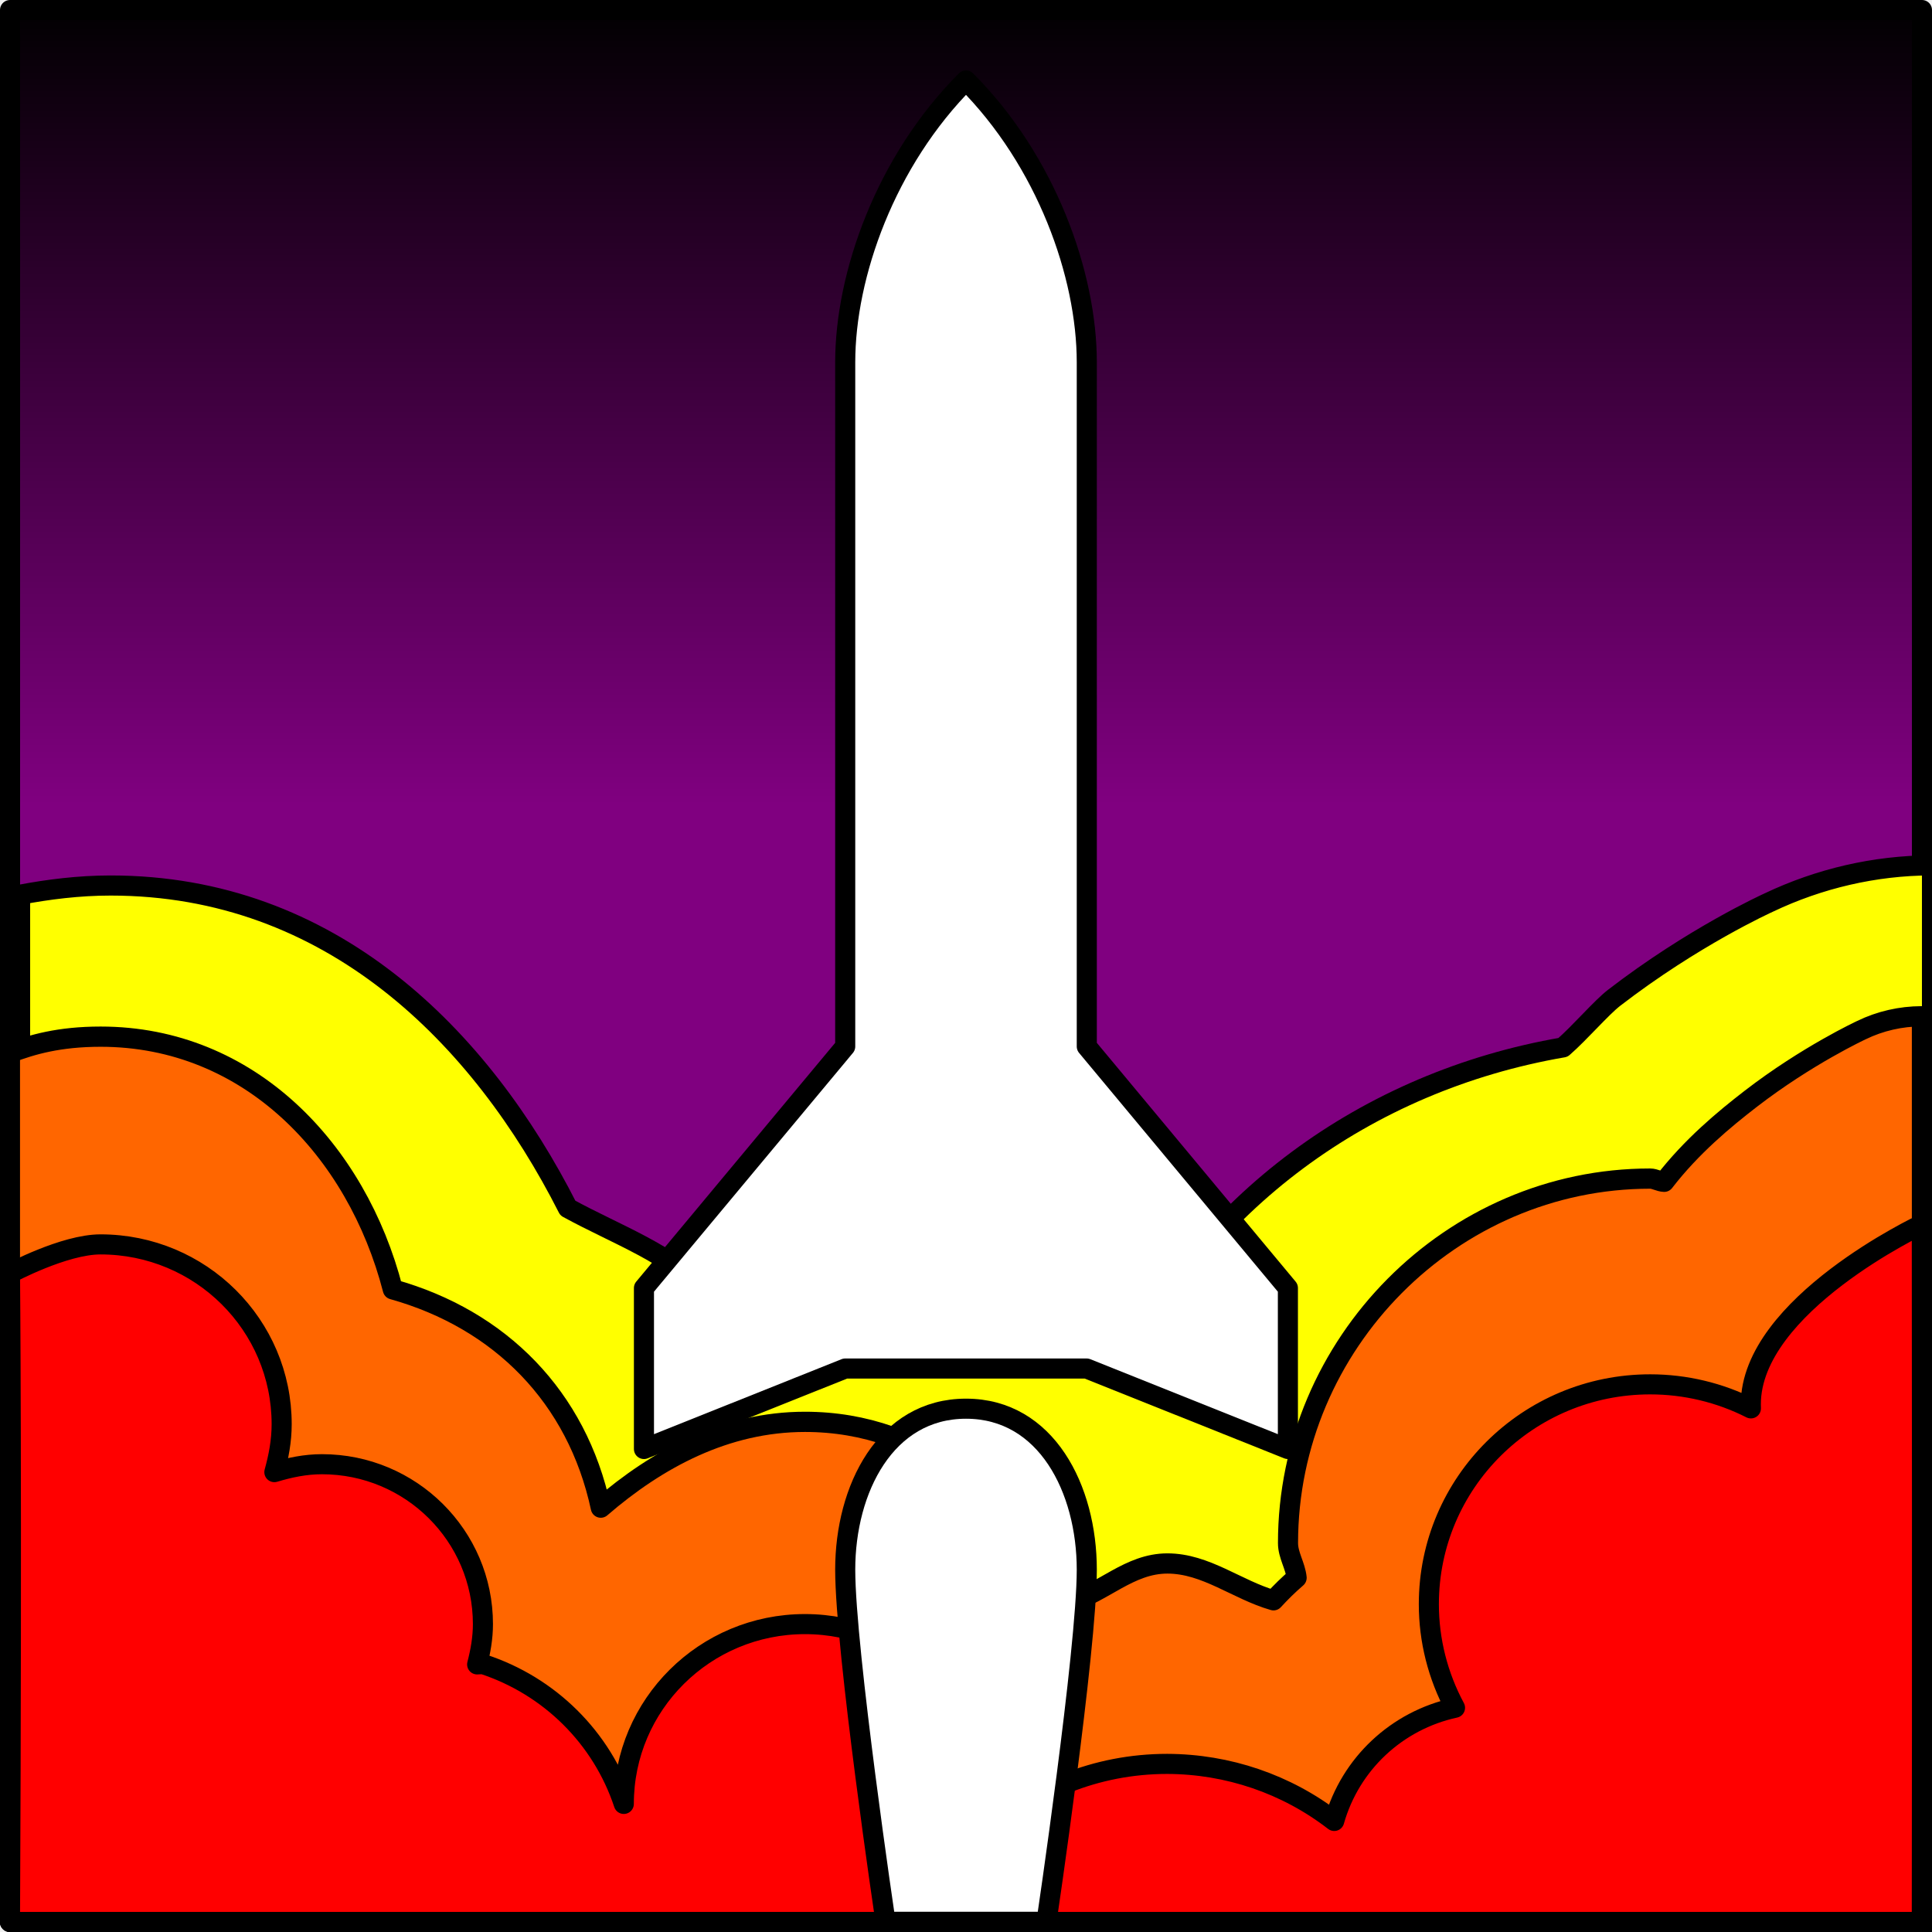
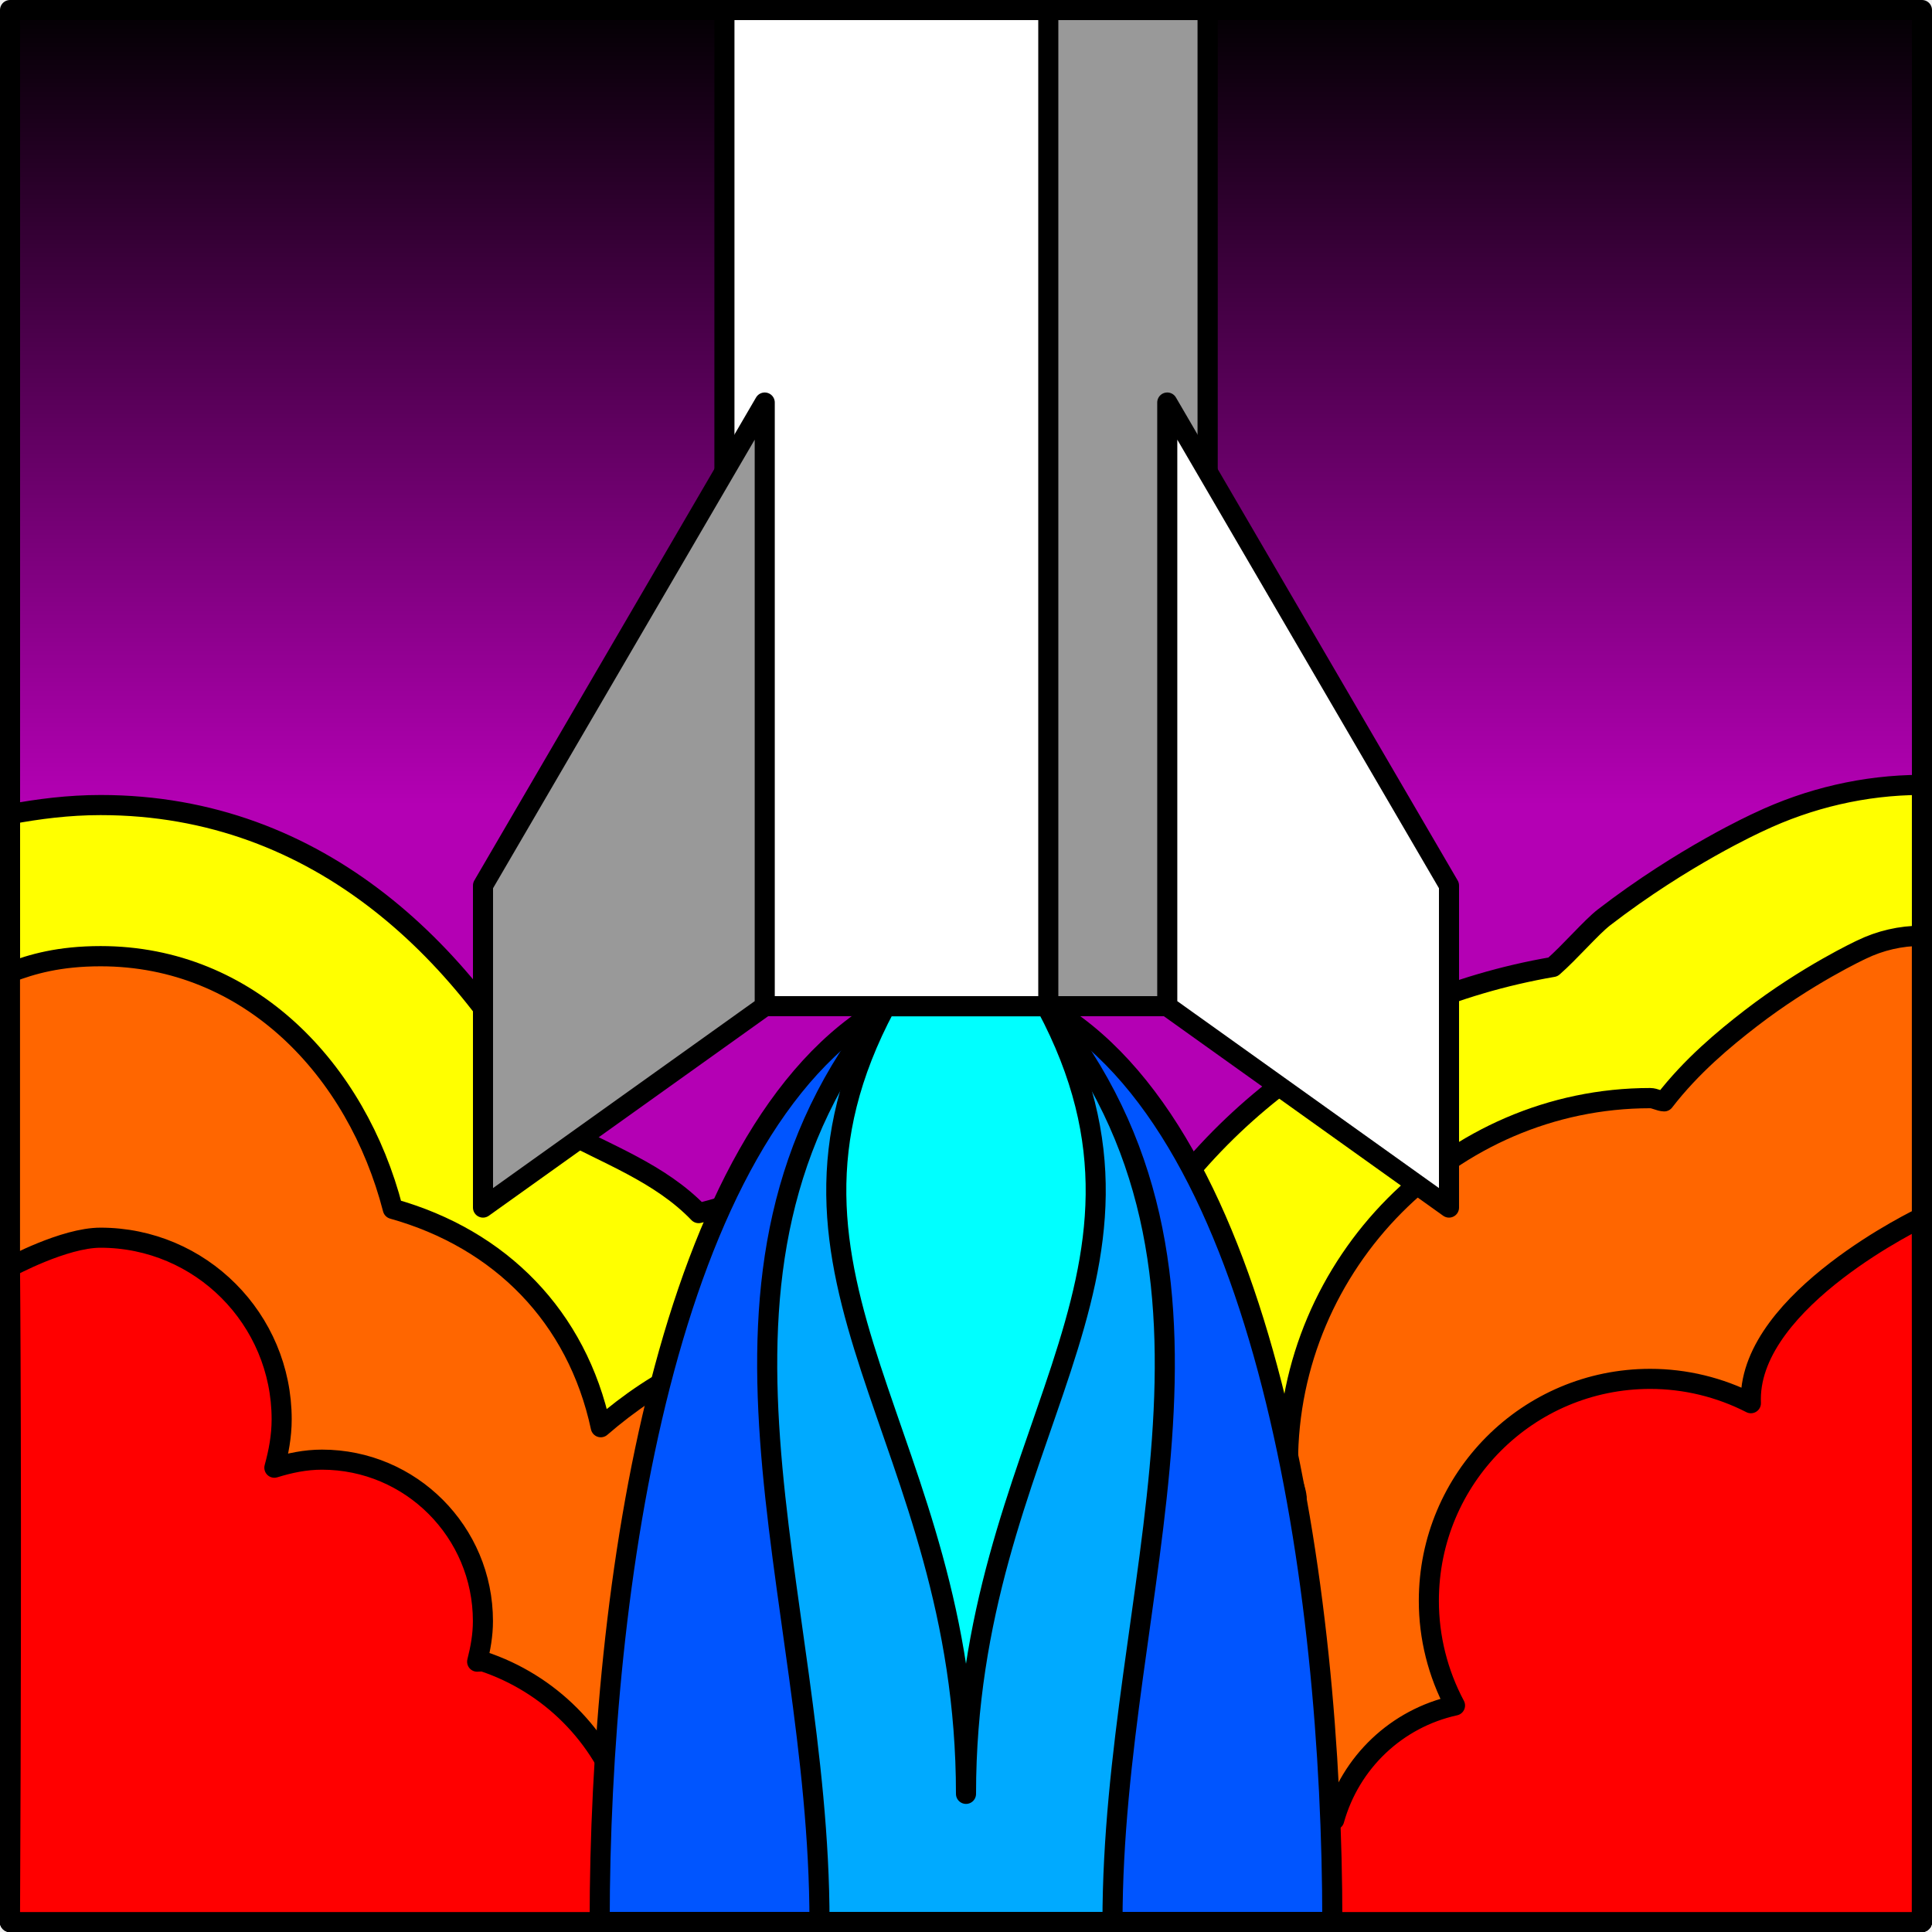
<svg xmlns="http://www.w3.org/2000/svg" xmlns:xlink="http://www.w3.org/1999/xlink" width="48" height="48" viewBox="0 0 12.7 12.7" version="1.1" id="svg8">
  <defs id="defs2">
+     <linearGradient id="linearGradient3033">
+       <stop style="stop-color:#ececec;stop-opacity:1" offset="0" id="stop3029" />
+       <stop style="stop-color:#ffffff;stop-opacity:1" offset="1" id="stop3031" />
+     </linearGradient>
    <linearGradient id="linearGradient1499">
      <stop style="stop-color:#000000;stop-opacity:1" offset="0" id="stop1495" />
-       <stop style="stop-color:#800080;stop-opacity:1" offset="1" id="stop1497" />
+       <stop style="stop-color:#b400b4;stop-opacity:1" offset="1" id="stop1497" />
    </linearGradient>
-     <linearGradient xlink:href="#linearGradient1499" id="linearGradient1533" x1="6.615" y1="0" x2="6.615" y2="5.292" gradientUnits="userSpaceOnUse" />
+     <linearGradient xlink:href="#linearGradient1499" id="linearGradient1533" x1="6.35" y1="0" x2="6.35" y2="5.292" gradientUnits="userSpaceOnUse" />
+     <linearGradient xlink:href="#linearGradient3033" id="linearGradient3035" x1="7.673" y1="5.292" x2="9.26" y2="5.292" gradientUnits="userSpaceOnUse" />
  </defs>
  <g id="layer1">
    <path id="rect14" style="fill:url(#linearGradient1533);fill-opacity:1;stroke:#000000;stroke-width:0.132;stroke-linecap:round;stroke-linejoin:round;stroke-miterlimit:4;stroke-dasharray:none;stop-color:#000000" d="m 0.066,12.634 v -12.568 0 H 12.634 V 12.634 Z" />
-     <g id="rect14-6-6-8-1" style="fill:#ffff00;stroke-width:3.186;stroke-miterlimit:4;stroke-dasharray:none" transform="matrix(0.9935227,0,0,0.9995178,-5.52271,8.874661)">
+     <g id="rect14-6-6-8-1" style="fill:#ffff00;stroke-width:3.186;stroke-miterlimit:4;stroke-dasharray:none" transform="matrix(0.9935227,0,0,0.9995178,-5.588839,8.874661)">
      <g id="path1780-7" style="opacity:1;fill:#ffff00;stroke-width:3.186">
-         <path id="path1886" style="color:#000000;font-style:normal;font-variant:normal;font-weight:normal;font-stretch:normal;font-size:medium;line-height:normal;font-family:sans-serif;font-variant-ligatures:normal;font-variant-position:normal;font-variant-caps:normal;font-variant-numeric:normal;font-variant-alternates:normal;font-variant-east-asian:normal;font-feature-settings:normal;font-variation-settings:normal;text-indent:0;text-align:start;text-decoration:none;text-decoration-line:none;text-decoration-style:solid;text-decoration-color:#000000;letter-spacing:normal;word-spacing:normal;text-transform:none;writing-mode:lr-tb;direction:ltr;text-orientation:mixed;dominant-baseline:auto;baseline-shift:baseline;text-anchor:start;white-space:normal;shape-padding:0;shape-margin:0;inline-size:0;clip-rule:nonzero;display:inline;overflow:visible;visibility:visible;isolation:auto;mix-blend-mode:normal;color-interpolation:sRGB;color-interpolation-filters:linearRGB;solid-color:#000000;solid-opacity:1;vector-effect:none;fill:#ffff00;fill-opacity:1;fill-rule:nonzero;stroke:#000000;stroke-width:0.5;stroke-linecap:round;stroke-linejoin:round;stroke-miterlimit:4;stroke-dasharray:none;stroke-dashoffset:0;stroke-opacity:1;color-rendering:auto;image-rendering:auto;shape-rendering:auto;text-rendering:auto;enable-background:accumulate;stop-color:#000000;stop-opacity:1" d="m 104.965,-28.02 c -1.389,0.006 -2.764,0.326 -4.02,0.924 -0.048,0.022 -1.879,0.853 -3.844,2.369 -0.317,0.245 -0.847,0.865 -1.268,1.232 -4.891,0.843 -9.018,3.877 -11.074,8.275 -2.05,-1.584 -4.537,-2.73 -7.512,-2.73 -0.982,0 -1.76,0.368 -2.639,0.574 -0.967,-1.005 -2.291,-1.462 -3.5,-2.125 -2.166,-4.274 -5.889,-8.018 -11.359,-8.018 -0.795,0 -1.556,0.098 -2.25,0.229 V -1.757 H 105 V -28.02 c -0.005,-1e-6 -0.009,-4e-6 -0.014,0 -0.007,-1.3e-5 -0.014,-1.3e-5 -0.021,0 z" transform="matrix(0.2663083,0,0,0.2645833,-9.620857,4.225847)" />
+         <path id="path1886" style="color:#000000;font-style:normal;font-variant:normal;font-weight:normal;font-stretch:normal;font-size:medium;line-height:normal;font-family:sans-serif;font-variant-ligatures:normal;font-variant-position:normal;font-variant-caps:normal;font-variant-numeric:normal;font-variant-alternates:normal;font-variant-east-asian:normal;font-feature-settings:normal;font-variation-settings:normal;text-indent:0;text-align:start;text-decoration:none;text-decoration-line:none;text-decoration-style:solid;text-decoration-color:#000000;letter-spacing:normal;word-spacing:normal;text-transform:none;writing-mode:lr-tb;direction:ltr;text-orientation:mixed;dominant-baseline:auto;baseline-shift:baseline;text-anchor:start;white-space:normal;shape-padding:0;shape-margin:0;inline-size:0;clip-rule:nonzero;display:inline;overflow:visible;visibility:visible;isolation:auto;mix-blend-mode:normal;color-interpolation:sRGB;color-interpolation-filters:linearRGB;solid-color:#000000;solid-opacity:1;vector-effect:none;fill:#ffff00;fill-opacity:1;fill-rule:nonzero;stroke:#000000;stroke-width:0.5;stroke-linecap:round;stroke-linejoin:round;stroke-miterlimit:4;stroke-dasharray:none;stroke-dashoffset:0;stroke-opacity:1;color-rendering:auto;image-rendering:auto;shape-rendering:auto;text-rendering:auto;enable-background:accumulate;stop-color:#000000;stop-opacity:1" d="m 104.965,-30.02 c -1.389,0.006 -2.764,0.326 -4.02,0.924 -0.048,0.022 -1.879,0.853 -3.844,2.369 -0.317,0.245 -0.847,0.865 -1.268,1.232 -4.891,0.843 -9.018,3.877 -11.074,8.275 -2.05,-1.584 -4.537,-2.73 -7.512,-2.73 -0.982,0 -1.76,0.368 -2.639,0.574 -0.967,-1.005 -2.291,-1.462 -3.5,-2.125 -2.166,-4.274 -5.889,-8.018 -11.359,-8.018 -0.795,0 -1.556,0.098 -2.25,0.229 V -1.757 H 105 V -30.02 c -0.005,-10e-7 -0.009,-4e-6 -0.014,0 -0.007,-1.3e-5 -0.014,-1.3e-5 -0.021,0 z" transform="matrix(0.2663083,0,0,0.2645833,-9.620857,4.225847)" />
      </g>
    </g>
    <g id="rect14-6-6-8" style="opacity:1;fill:#ff6600;stroke-width:0.133;stroke-miterlimit:4;stroke-dasharray:none" transform="matrix(0.9935228,0,0,1,-5.588635,8.275501)">
-       <path id="path1780" style="color:#000000;font-style:normal;font-variant:normal;font-weight:normal;font-stretch:normal;font-size:medium;line-height:normal;font-family:sans-serif;font-variant-ligatures:normal;font-variant-position:normal;font-variant-caps:normal;font-variant-numeric:normal;font-variant-alternates:normal;font-variant-east-asian:normal;font-feature-settings:normal;font-variation-settings:normal;text-indent:0;text-align:start;text-decoration:none;text-decoration-line:none;text-decoration-style:solid;text-decoration-color:#000000;letter-spacing:normal;word-spacing:normal;text-transform:none;writing-mode:lr-tb;direction:ltr;text-orientation:mixed;dominant-baseline:auto;baseline-shift:baseline;text-anchor:start;white-space:normal;shape-padding:0;shape-margin:0;inline-size:0;clip-rule:nonzero;display:inline;overflow:visible;visibility:visible;isolation:auto;mix-blend-mode:normal;color-interpolation:sRGB;color-interpolation-filters:linearRGB;solid-color:#000000;solid-opacity:1;vector-effect:none;fill:#ff6600;fill-opacity:1;fill-rule:nonzero;stroke:#000000;stroke-width:0.133;stroke-linecap:round;stroke-linejoin:round;stroke-miterlimit:4;stroke-dasharray:none;stroke-dashoffset:0;stroke-opacity:1;color-rendering:auto;image-rendering:auto;shape-rendering:auto;text-rendering:auto;enable-background:accumulate;stop-color:#000000;stop-opacity:1" d="m 18.338,-1.595 c -0.137,5.639e-4 -0.273,0.031 -0.397,0.091 0,0 -0.36,0.166 -0.733,0.452 -0.176,0.135 -0.392,0.313 -0.572,0.545 -0.032,-0.001 -0.061,-0.021 -0.093,-0.021 -1.313,5.2e-7 -2.396,1.084 -2.396,2.396 -1.4e-5,0.08 0.049,0.149 0.057,0.228 -0.056,0.048 -0.103,0.094 -0.153,0.148 -0.242,-0.069 -0.447,-0.242 -0.702,-0.242 -0.253,0 -0.424,0.194 -0.658,0.26 -0.363,-0.664 -0.938,-1.191 -1.74,-1.191 -0.524,0 -0.977,0.243 -1.351,0.564 C 9.443,0.908 8.935,0.398 8.224,0.2 7.986,-0.715 7.275,-1.461 6.291,-1.461 c -0.275,0 -0.455,0.052 -0.6,0.107 V 4.358 H 18.341 v -5.953 c -0.001,-1.7e-6 -0.002,-1.7e-6 -0.003,0 z" />
+       <path id="path1780" style="color:#000000;font-style:normal;font-variant:normal;font-weight:normal;font-stretch:normal;font-size:medium;line-height:normal;font-family:sans-serif;font-variant-ligatures:normal;font-variant-position:normal;font-variant-caps:normal;font-variant-numeric:normal;font-variant-alternates:normal;font-variant-east-asian:normal;font-feature-settings:normal;font-variation-settings:normal;text-indent:0;text-align:start;text-decoration:none;text-decoration-line:none;text-decoration-style:solid;text-decoration-color:#000000;letter-spacing:normal;word-spacing:normal;text-transform:none;writing-mode:lr-tb;direction:ltr;text-orientation:mixed;dominant-baseline:auto;baseline-shift:baseline;text-anchor:start;white-space:normal;shape-padding:0;shape-margin:0;inline-size:0;clip-rule:nonzero;display:inline;overflow:visible;visibility:visible;isolation:auto;mix-blend-mode:normal;color-interpolation:sRGB;color-interpolation-filters:linearRGB;solid-color:#000000;solid-opacity:1;vector-effect:none;fill:#ff6600;fill-opacity:1;fill-rule:nonzero;stroke:#000000;stroke-width:0.133;stroke-linecap:round;stroke-linejoin:round;stroke-miterlimit:4;stroke-dasharray:none;stroke-dashoffset:0;stroke-opacity:1;color-rendering:auto;image-rendering:auto;shape-rendering:auto;text-rendering:auto;enable-background:accumulate;stop-color:#000000;stop-opacity:1" d="m 18.338,-2.124 c -0.137,0 -0.273,0.031 -0.397,0.091 0,0 -0.36,0.166 -0.733,0.452 -0.176,0.135 -0.392,0.313 -0.572,0.545 -0.032,-0.001 -0.061,-0.021 -0.093,-0.021 -1.313,5e-7 -2.396,1.084 -2.396,2.396 -1.4e-5,0.08 0.049,0.149 0.057,0.228 -0.056,0.048 -0.103,0.094 -0.153,0.148 -0.242,-0.069 -0.447,-0.242 -0.702,-0.242 -0.253,0 -0.424,0.194 -0.658,0.26 -0.363,-0.664 -0.938,-1.191 -1.74,-1.191 -0.524,0 -0.977,0.243 -1.351,0.564 C 9.443,0.379 8.935,-0.131 8.224,-0.329 7.986,-1.244 7.275,-1.99 6.291,-1.99 c -0.275,0 -0.455,0.052 -0.6,0.107 v 6.241 H 18.341 v -6.482 c -0.001,-1.7e-6 -0.002,0 -0.003,0 z" />
    </g>
-     <path id="rect14-6-6" style="fill:#ff0000;fill-opacity:1;stroke:#000000;stroke-width:0.132;stroke-linecap:round;stroke-linejoin:round;stroke-miterlimit:4;stroke-dasharray:none;stop-color:#000000" d="m 12.633,8.049 c 0,0 -1.124,0.529 -1.124,1.182 7.1e-5,0.009 2.18e-4,0.018 5.29e-4,0.027 -0.205,-0.104 -0.432,-0.158 -0.662,-0.158 -0.804,3e-7 -1.455,0.647 -1.455,1.445 -4.26e-5,0.237 0.059,0.471 0.172,0.681 -0.383,0.083 -0.688,0.369 -0.794,0.744 -0.314,-0.243 -0.7,-0.374 -1.098,-0.375 -0.469,0 -0.894,0.18 -1.212,0.474 0.013,-0.069 0.022,-0.139 0.022,-0.211 0,-0.653 -0.533,-1.182 -1.191,-1.182 -0.658,0 -1.191,0.529 -1.191,1.182 -0.144,-0.435 -0.488,-0.776 -0.926,-0.919 -0.013,0 -0.025,0.002 -0.038,0.002 0.022,-0.085 0.038,-0.173 0.038,-0.265 -3e-7,-0.58 -0.474,-1.051 -1.058,-1.051 -0.11,0 -0.213,0.022 -0.313,0.052 0.028,-0.101 0.048,-0.205 0.048,-0.315 -1e-7,-0.653 -0.533,-1.182 -1.191,-1.182 -0.239,0 -0.595,0.191 -0.595,0.191 0,0 0.014,1.41 0,4.263 H 12.633 c 0,0 0.003,-1.826 0,-4.585 z" />
-     <path id="rect1702" style="fill:#ffffff;fill-opacity:1;stroke:#000000;stroke-width:0.132;stroke-linecap:round;stroke-linejoin:round;stroke-miterlimit:4;stroke-dasharray:none;stop-color:#000000" d="m 6.35,9.26 c 0.529,-3e-7 0.794,0.529 0.794,1.058 -3e-7,0.529 -0.265,2.315 -0.265,2.315 H 5.821 c 0,0 -0.265,-1.786 -0.265,-2.315 -1e-7,-0.529 0.265,-1.058 0.794,-1.058 z" />
-     <path style="fill:#ffffff;stroke:#000000;stroke-width:0.132;stroke-linecap:butt;stroke-linejoin:round;stroke-miterlimit:4;stroke-dasharray:none;stroke-opacity:1" d="M 6.35,0.529 C 5.821,1.058 5.556,1.808 5.556,2.381 V 6.879 L 4.233,8.467 v 1.058 L 5.556,8.996 h 1.587 l 1.323,0.529 V 8.467 L 7.144,6.879 V 2.381 C 7.144,1.808 6.879,1.058 6.35,0.529 Z" id="path1043" />
+     <path id="rect14-6-6" style="fill:#ff0000;fill-opacity:1;stroke:#000000;stroke-width:0.132;stroke-linecap:round;stroke-linejoin:round;stroke-miterlimit:4;stroke-dasharray:none;stop-color:#000000" d="m 12.633,8.003 c 0,0 -1.124,0.535 -1.124,1.194 7.1e-5,0.009 2.18e-4,0.018 5.29e-4,0.027 -0.205,-0.105 -0.432,-0.16 -0.662,-0.16 -0.804,3e-7 -1.455,0.653 -1.455,1.459 -4.26e-5,0.24 0.059,0.476 0.172,0.688 -0.383,0.084 -0.688,0.373 -0.794,0.752 -0.314,-0.245 -0.7,-0.378 -1.098,-0.378 -0.469,0 -0.894,0.182 -1.212,0.478 0.013,-0.069 0.022,-0.14 0.022,-0.213 0,-0.659 -0.533,-1.194 -1.191,-1.194 -0.658,0 -1.191,0.535 -1.191,1.194 -0.144,-0.439 -0.488,-0.784 -0.926,-0.929 -0.013,0 -0.025,0.002 -0.038,0.002 0.022,-0.086 0.038,-0.174 0.038,-0.267 -3e-7,-0.586 -0.474,-1.061 -1.058,-1.061 -0.11,0 -0.213,0.022 -0.313,0.053 0.028,-0.102 0.048,-0.207 0.048,-0.318 -1e-7,-0.659 -0.533,-1.194 -1.191,-1.194 -0.239,0 -0.595,0.193 -0.595,0.193 0,0 0.014,1.425 0,4.306 H 12.633 c 0,0 0.003,-1.844 0,-4.631 z" />
+     <path id="rect2250-62" style="fill:#0055ff;fill-opacity:1;stroke:#000000;stroke-width:0.132;stroke-linecap:round;stroke-linejoin:round;stroke-miterlimit:4;stroke-dasharray:none;stop-color:#000000" d="M 5.821,6.615 H 6.879 C 8.324,7.425 8.758,10.435 8.758,12.634 H 3.942 c 0,-2.199 0.434,-5.209 1.879,-6.019 z" />
+     <path id="rect2250-62-5" style="fill:#00aaff;fill-opacity:1;stroke:#000000;stroke-width:0.132;stroke-linecap:round;stroke-linejoin:round;stroke-miterlimit:4;stroke-dasharray:none;stop-color:#000000" d="m 5.821,6.615 h 1.058 c 1.445,1.77 0.434,3.821 0.434,6.019 H 5.387 c 0,-2.199 -1.011,-4.249 0.434,-6.019 z" />
+     <path id="rect2250-62-2" style="fill:#00ffff;fill-opacity:1;stroke:#000000;stroke-width:0.132;stroke-linecap:round;stroke-linejoin:round;stroke-miterlimit:4;stroke-dasharray:none;stop-color:#000000" d="m 5.821,6.615 h 1.058 c 0.963,1.806 -0.529,2.815 -0.529,5.177 0,-2.361 -1.492,-3.371 -0.529,-5.177 z" />
+     <rect style="opacity:1;fill:#ffffff;fill-opacity:1;fill-rule:evenodd;stroke:#000000;stroke-width:0.132;stroke-linecap:round;stroke-linejoin:round;stroke-miterlimit:4;stroke-dasharray:none;paint-order:normal;stop-color:#000000" id="rect2962" width="3.175" height="6.548" x="4.762" y="0.066" />
+     <path style="fill:#999999;fill-opacity:1;stroke:#000000;stroke-width:0.132;stroke-linecap:butt;stroke-linejoin:round;stroke-miterlimit:4;stroke-dasharray:none;stroke-opacity:1" d="M 5.027,2.646 3.175,5.821 V 7.938 L 5.027,6.615 Z" id="path1043" />
+     <rect style="fill:#999999;fill-opacity:1;fill-rule:evenodd;stroke:#000000;stroke-width:0.132;stroke-linecap:round;stroke-linejoin:round;stroke-miterlimit:4;stroke-dasharray:none;paint-order:normal;stop-color:#000000" id="rect2962-0" width="1.047" height="6.548" x="6.891" y="0.066" />
+     <path style="fill:#ffffff;fill-opacity:1;stroke:#000000;stroke-width:0.132;stroke-linecap:butt;stroke-linejoin:round;stroke-miterlimit:4;stroke-dasharray:none;stroke-opacity:1" d="M 7.673,6.615 9.525,7.938 V 5.821 l -1.852,-3.175 z" id="path2987" />
  </g>
</svg>
